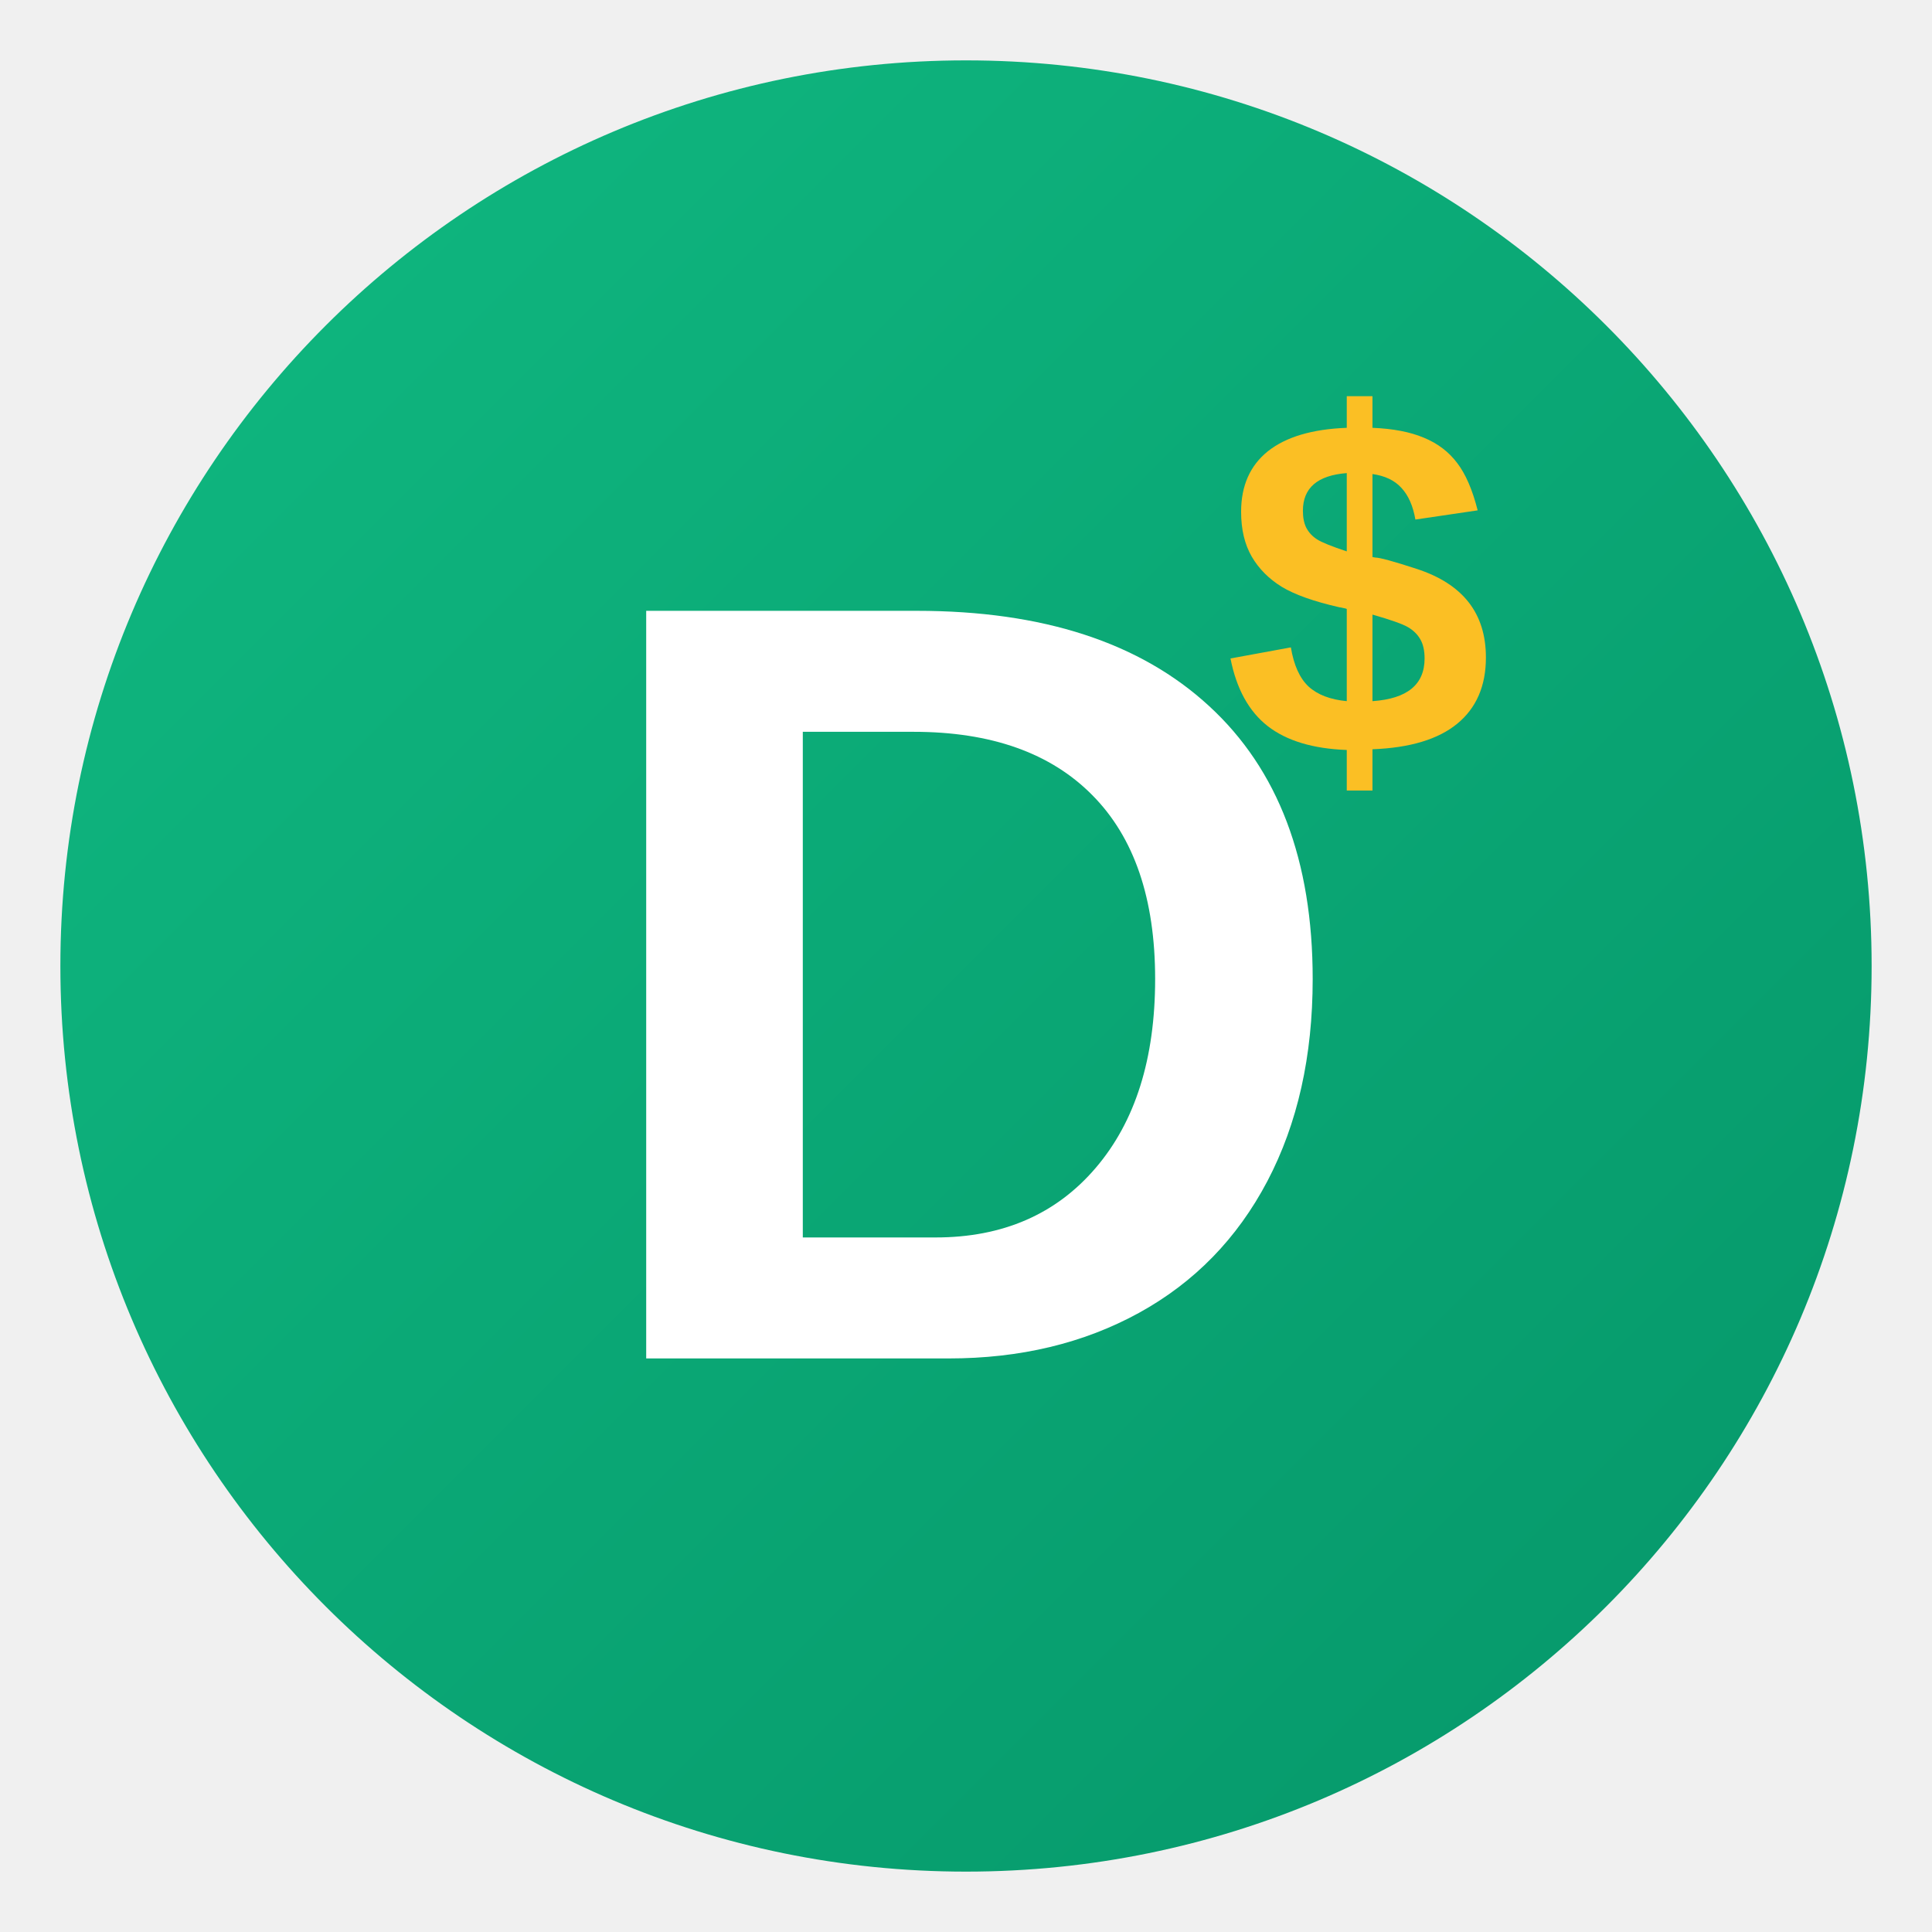
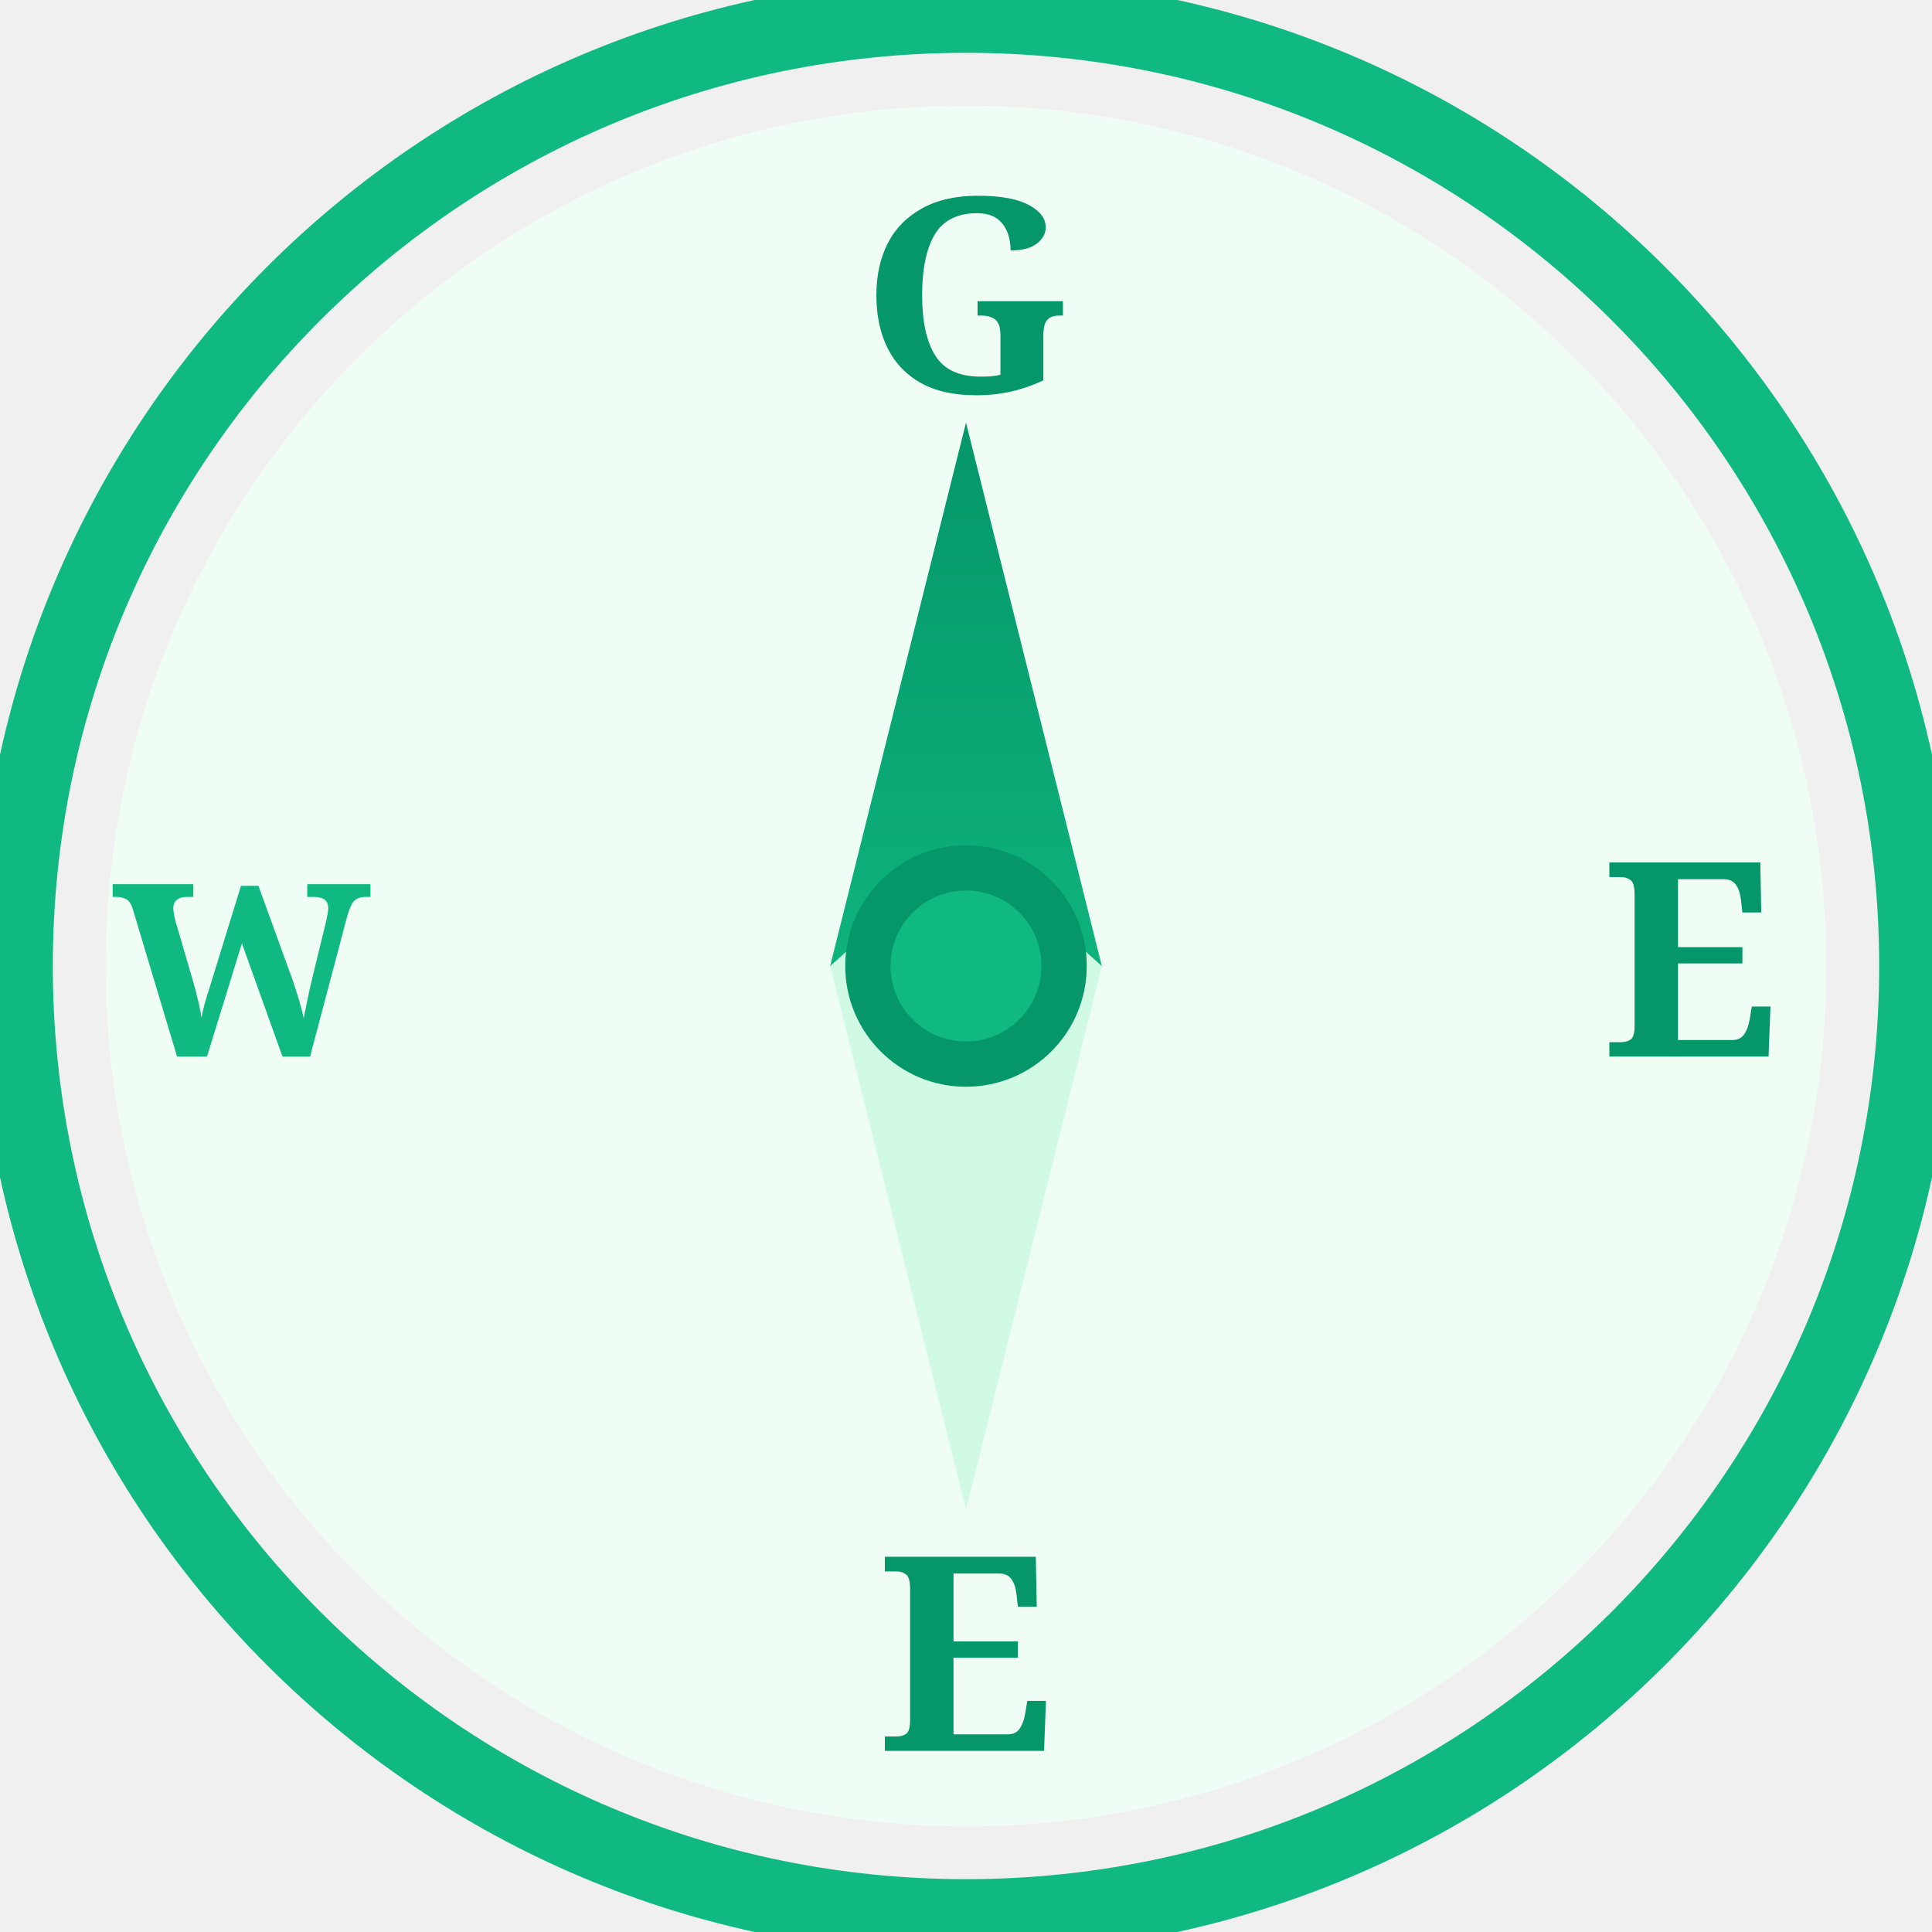
<svg xmlns="http://www.w3.org/2000/svg" width="128" height="128" viewBox="0 0 128 128">
  <defs>
-     <linearGradient id="walletGradient" x1="0%" y1="0%" x2="100%" y2="100%">
-       <stop offset="0%" style="stop-color:#10b981;stop-opacity:1" />
-       <stop offset="100%" style="stop-color:#059669;stop-opacity:1" />
+     <linearGradient id="needle" x1="0%" y1="0%" x2="0%" y2="100%">
+       <stop offset="0%" style="stop-color:#059669" />
+       <stop offset="100%" style="stop-color:#10b981" />
    </linearGradient>
  </defs>
-   <circle cx="64" cy="64" r="60" fill="url(#walletGradient)" />
-   <text x="64" y="90" font-family="Arial, sans-serif" font-size="72" font-weight="bold" fill="#fff" text-anchor="middle">D</text>
-   <text x="90" y="50" font-family="Arial, sans-serif" font-size="32" font-weight="bold" fill="#fbbf24" text-anchor="middle">$</text>
+   <circle cx="64" cy="64" r="63" fill="none" stroke="#10b981" stroke-width="5" />
+   <circle cx="64" cy="64" r="57" fill="#f0fdf4" />
+   <text x="64" y="26" font-family="Georgia, serif" font-size="18" font-weight="bold" fill="#059669" text-anchor="middle">G</text>
+   <text x="112" y="70" font-family="Georgia, serif" font-size="18" font-weight="bold" fill="#059669" text-anchor="middle">E</text>
+   <text x="64" y="116" font-family="Georgia, serif" font-size="18" font-weight="bold" fill="#059669" text-anchor="middle">E</text>
+   <text x="16" y="70" font-family="Georgia, serif" font-size="16" font-weight="bold" fill="#10b981" text-anchor="middle">W</text>
+   <polygon points="64,28 73,64 64,72 55,64" fill="url(#needle)" />
+   <polygon points="64,100 73,64 64,56 55,64" fill="#d1fae5" />
+   <circle cx="64" cy="64" r="8" fill="#059669" />
+   <circle cx="64" cy="64" r="5" fill="#10b981" />
</svg>
